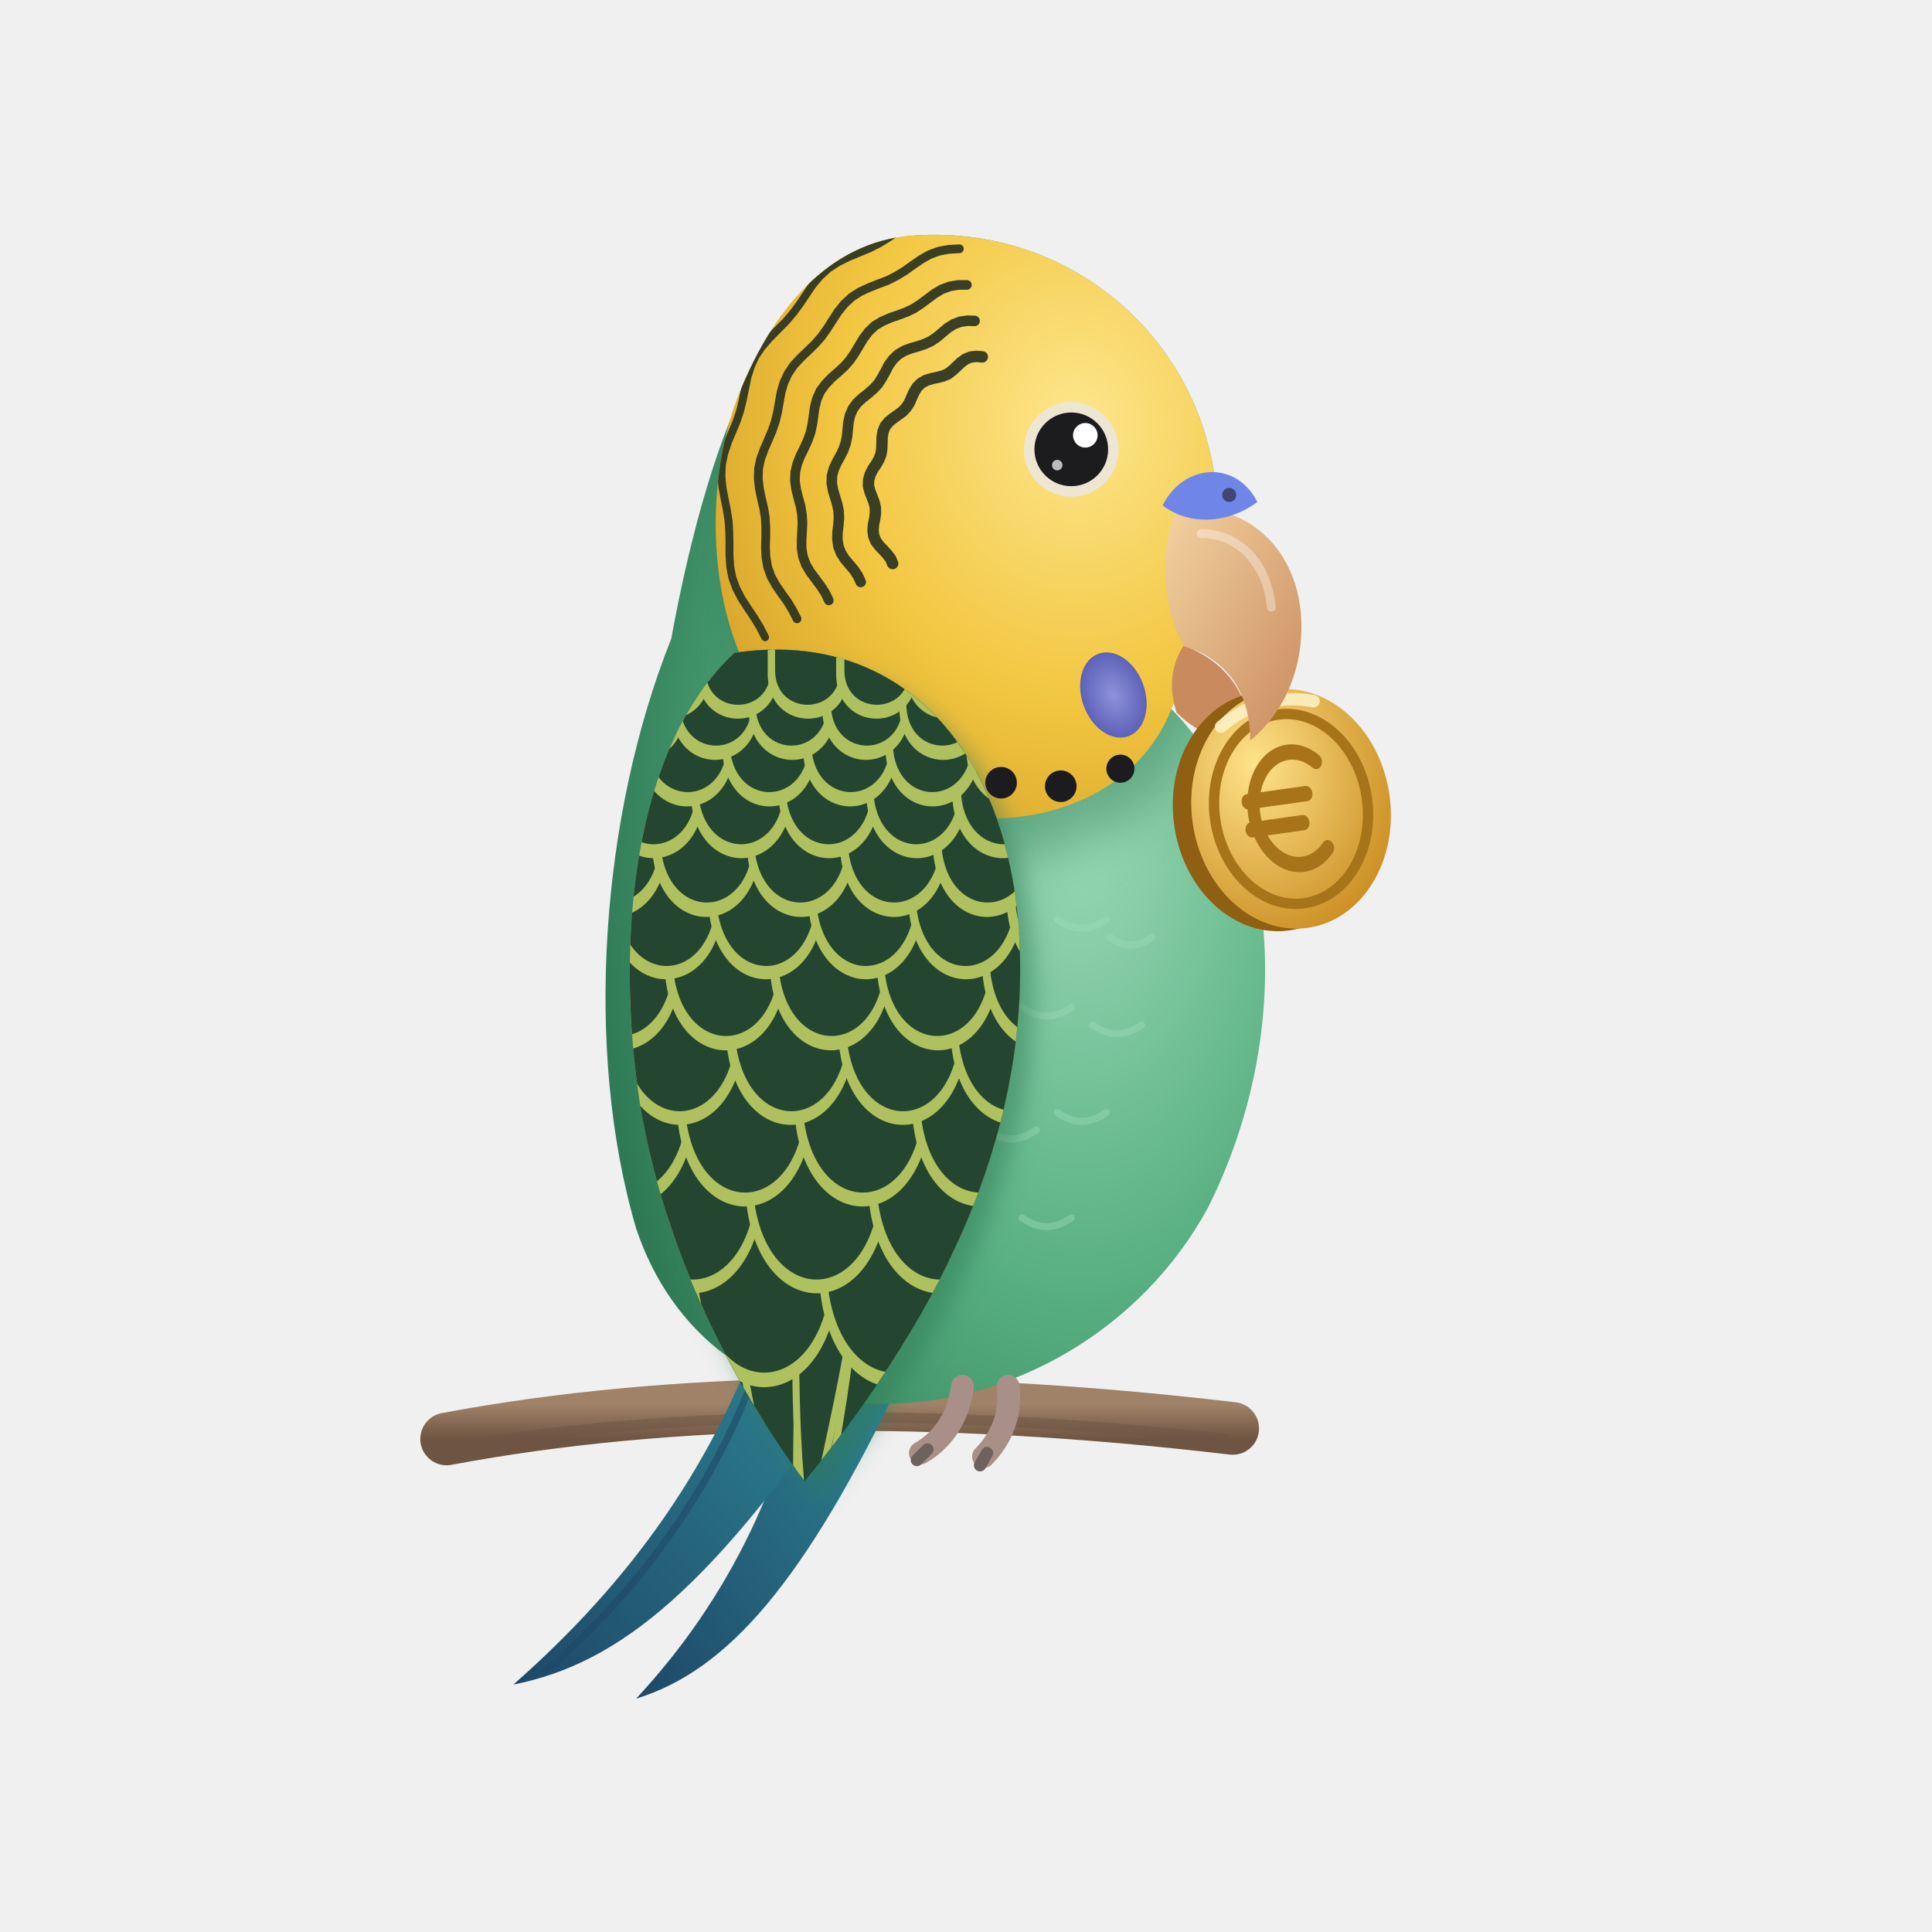
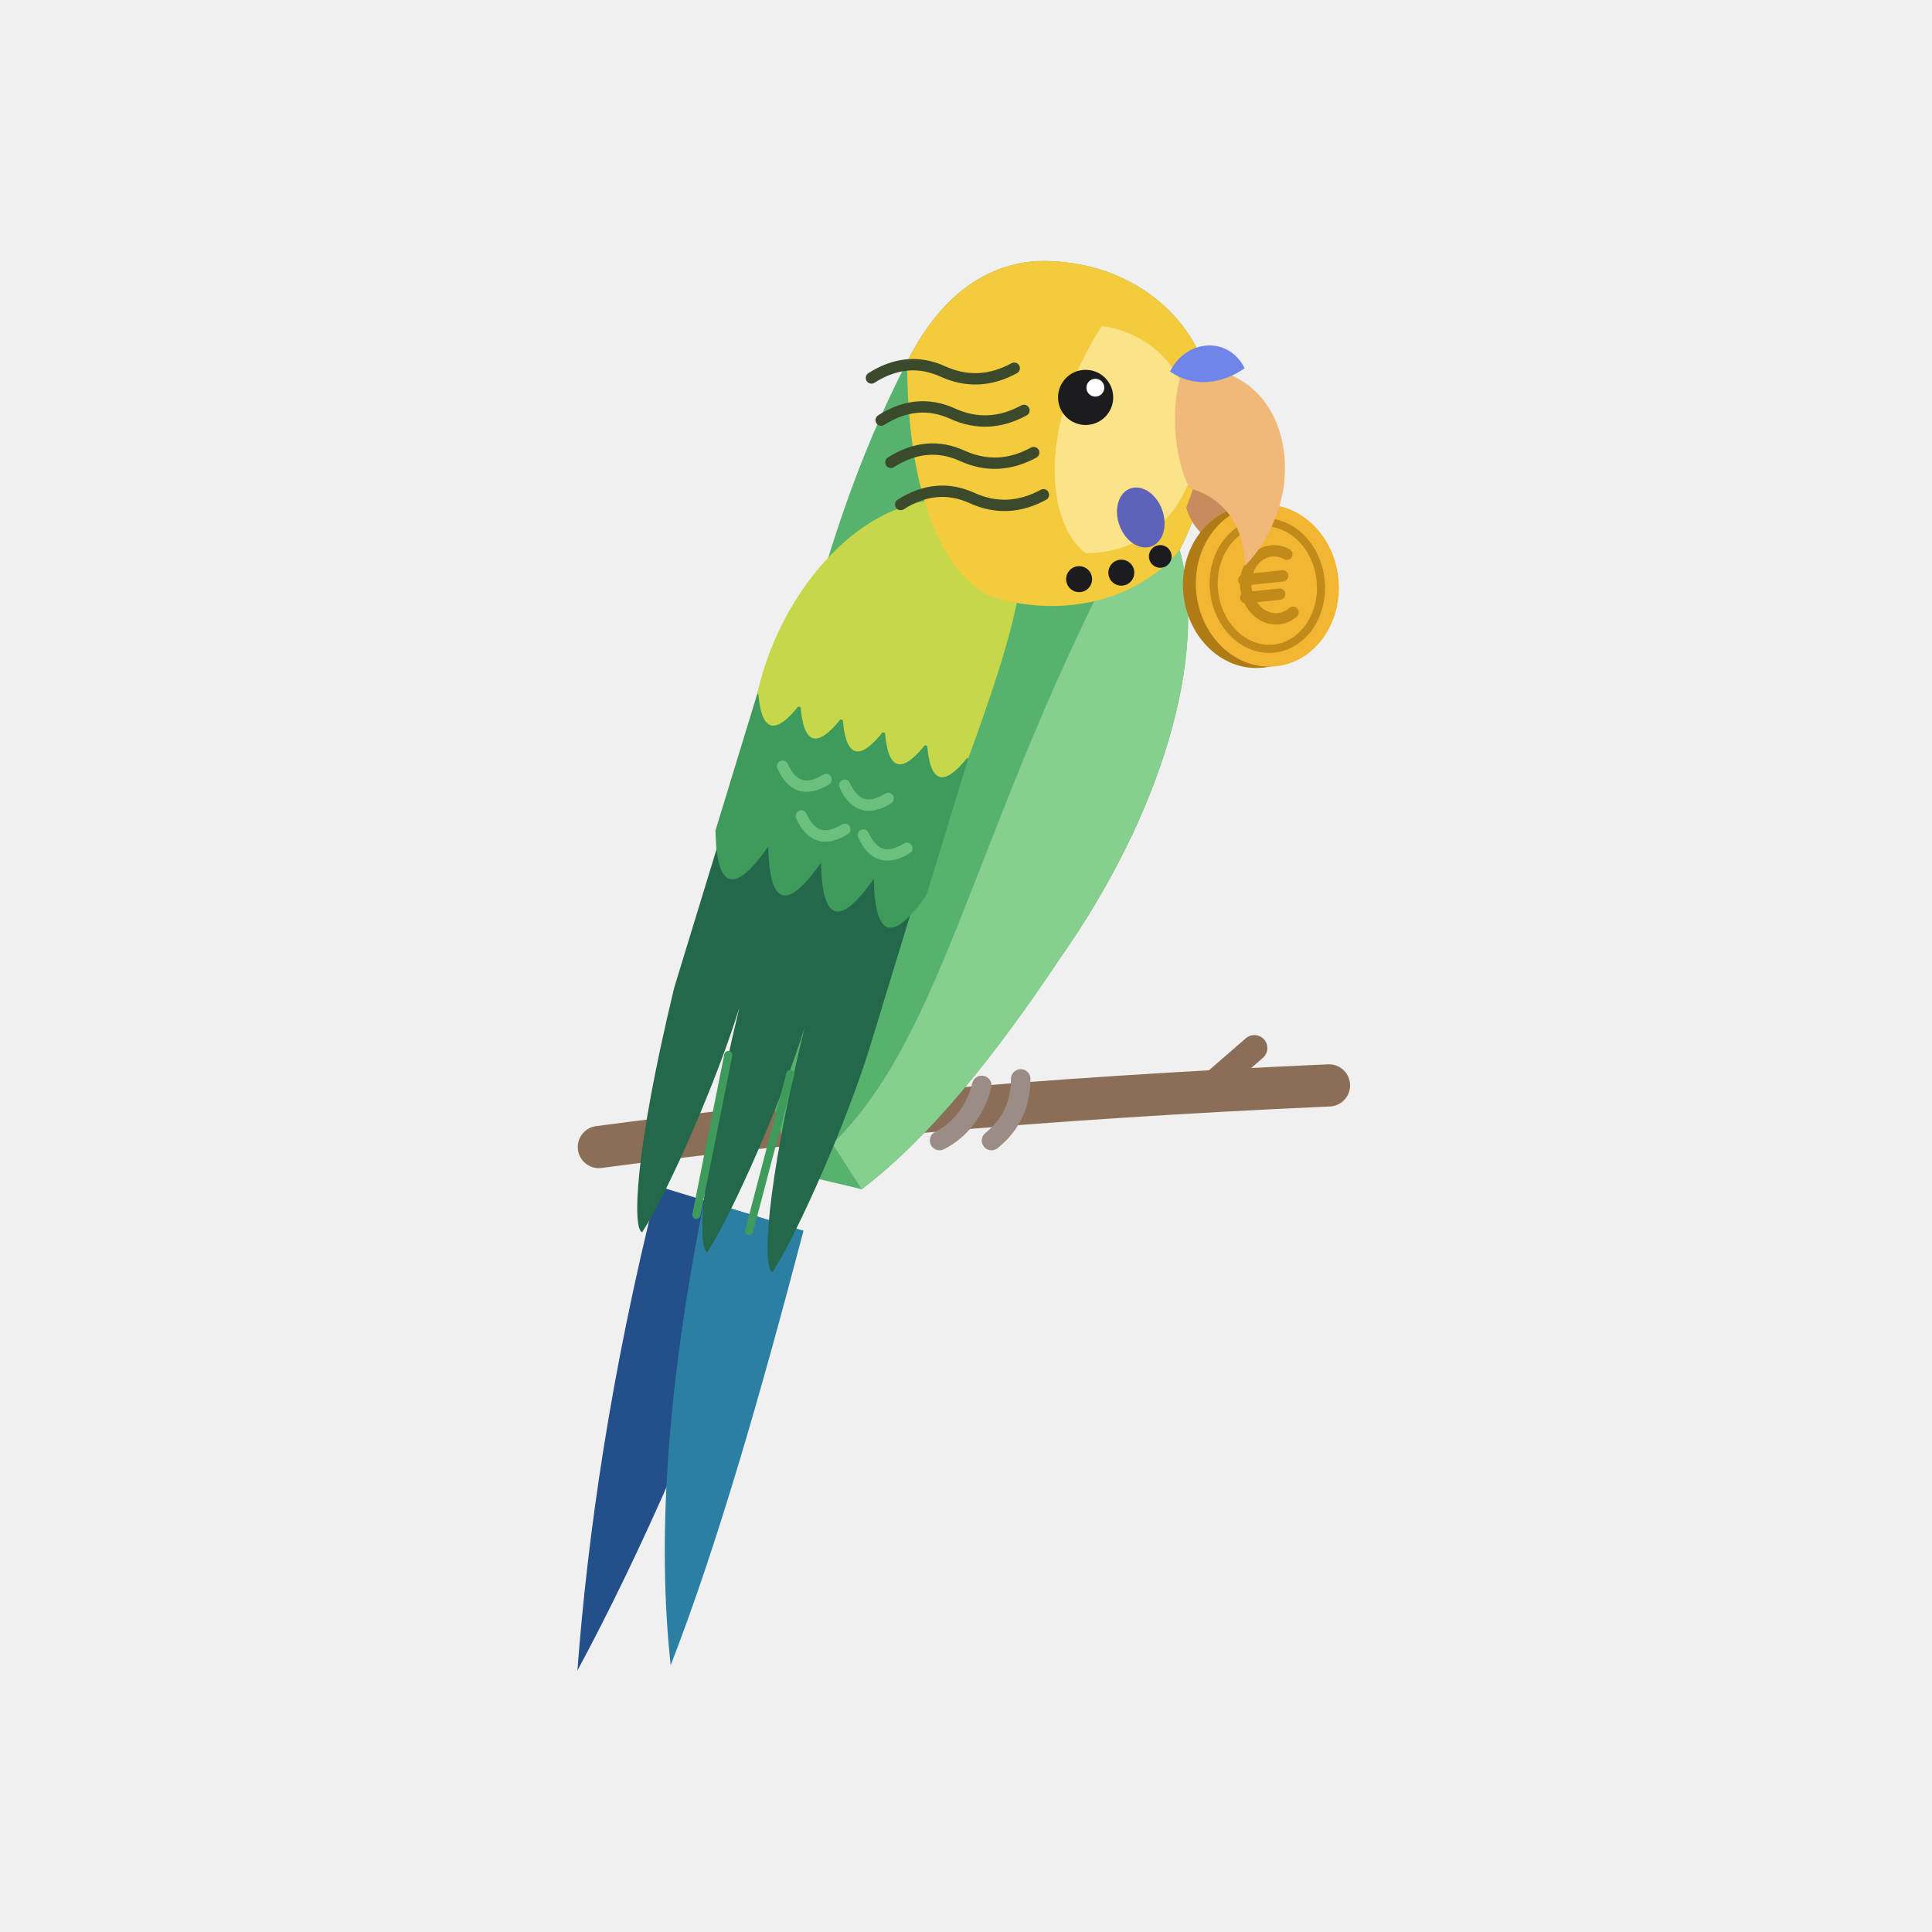
<svg xmlns="http://www.w3.org/2000/svg" viewBox="0 0 1024 1024" width="1024" height="1024">
-   <defs>
-     <radialGradient id="gba" cx="0.72" cy="0.5" r="0.75">
-       <stop offset="0" stop-color="#9AD9B6" />
-       <stop offset="0.55" stop-color="#56AE80" />
-       <stop offset="1" stop-color="#2F7A55" />
-     </radialGradient>
-     <radialGradient id="gya" cx="0.72" cy="0.32" r="0.8">
-       <stop offset="0" stop-color="#FDE68C" />
-       <stop offset="0.6" stop-color="#F2C640" />
-       <stop offset="1" stop-color="#D9A62C" />
-     </radialGradient>
-     <linearGradient id="gka" x1="0" y1="0" x2="1" y2="1">
-       <stop offset="0" stop-color="#F3D2A0" />
-       <stop offset="1" stop-color="#C98B5E" />
-     </linearGradient>
-     <linearGradient id="gta" x1="1" y1="0" x2="0" y2="1">
-       <stop offset="0" stop-color="#2F8A96" />
-       <stop offset="1" stop-color="#1E4868" />
-     </linearGradient>
-     <linearGradient id="gpa" x1="0" y1="0" x2="0" y2="1">
-       <stop offset="0" stop-color="#A08268" />
-       <stop offset="1" stop-color="#6E5442" />
-     </linearGradient>
-     <radialGradient id="gca" cx="0.35" cy="0.3" r="0.8">
-       <stop offset="0" stop-color="#FFE38A" />
-       <stop offset="1" stop-color="#C98A1E" />
-     </radialGradient>
-     <radialGradient id="gha" cx="0.5" cy="0.5" r="0.5">
-       <stop offset="0" stop-color="#8E91DA" />
-       <stop offset="1" stop-color="#5E62B8" />
-     </radialGradient>
-     <filter id="sba" x="-20%" y="-20%" width="140%" height="140%">
-       <feGaussianBlur stdDeviation="14" />
-     </filter>
-     <filter id="ssa" x="-20%" y="-20%" width="140%" height="140%">
-       <feGaussianBlur stdDeviation="6" />
-     </filter>
-     <clipPath id="cma">
-       <path d="M560 190 C650 185 720 250 730 330 C735 380 722 420 705 460 C688 504 640 526 590 522 C540 518 498 488 468 446 C442 404 438 334 458 282 C480 226 515 192 560 190 Z" />
-     </clipPath>
-     <clipPath id="cwa">
-       <path d="M456 428 C548 414 610 480 618 584 C626 696 578 800 496 900 C456 846 416 770 402 684 C388 592 398 482 456 428 Z" />
-     </clipPath>
-     <clipPath id="cba">
-       <path d="M560 190 C650 185 720 250 730 330 C735 380 722 420 705 460 C765 520 778 640 726 744 C688 814 614 856 540 856 C470 856 420 816 400 756 C370 654 380 520 420 420 C442 300 482 195 560 190 Z" />
-     </clipPath>
-   </defs>
-   <g transform="translate(512 506) scale(0.93) translate(-588 -600)">
-     <path d="M292 876 C420 852 570 850 740 870" fill="none" stroke="url(#gpa)" stroke-width="30" stroke-linecap="round" />
-     <path d="M300 880 C420 860 570 858 736 876" fill="none" stroke="#6E5442" stroke-width="6" stroke-linecap="round" opacity="0.5" />
-     <path d="M502 806 C488 898 452 968 400 1024 C452 1008 496 958 552 840 Z" fill="url(#gta)" />
-     <path d="M476 800 C446 890 396 958 330 1016 C390 1004 444 962 530 832 Z" fill="url(#gta)" />
-     <path d="M478 806 C456 890 404 962 346 1010" fill="none" stroke="#1E4868" stroke-width="4" opacity="0.6" />
-     <path d="M560 190 C650 185 720 250 730 330 C735 380 722 420 705 460 C765 520 778 640 726 744 C688 814 614 856 540 856 C470 856 420 816 400 756 C370 654 380 520 420 420 C442 300 482 195 560 190 Z" fill="url(#gba)" />
-     <g clip-path="url(#cba)">
-       <path d="M560 190 C650 185 720 250 730 330 C735 380 722 420 705 460 C688 504 640 526 590 522 C540 518 498 488 468 446 C442 404 438 334 458 282 C480 226 515 192 560 190 Z" transform="translate(6 22)" fill="#2F7A55" opacity="0.45" filter="url(#sba)" />
-       <g fill="none" stroke="#9AD9B6" stroke-width="4" stroke-linecap="round" opacity="0.45">
-         <path d="M640 580 q14 10 28 0" />
-         <path d="M620 630 q14 10 28 0" />
-         <path d="M660 640 q14 10 28 0" />
-         <path d="M640 690 q14 10 28 0" />
-         <path d="M600 700 q14 10 28 0" />
-         <path d="M620 750 q14 10 28 0" />
-         <path d="M670 590 q12 9 24 0" />
+   <g transform="translate(498 448) scale(0.86) translate(-540 -520)">
+     <path d="M330 706 C450 690 600 676 780 668" fill="none" stroke="#8A6E57" stroke-width="26" stroke-linecap="round" />
+     <path d="M704 671 l30 -26" stroke="#8A6E57" stroke-width="16" stroke-linecap="round" />
+     <path d="M600 160 C662 158 708 202 708 252 C708 292 698 318 688 338 C706 404 676 502 614 590 C574 650 534 700 492 732 L450 722 C420 640 420 520 450 420 C470 340 490 280 520 222 C540 182 568 162 600 160 Z" fill="#57B26E" />
+     <path d="M688 338 C706 404 676 502 614 590 C574 650 534 700 492 732 L474 704 C540 640 560 520 640 360 Z" fill="#86CF8E" />
+     <g transform="translate(468 322) rotate(17)">
+       <path d="M22 420 C28 540 44 640 62 720 C78 640 90 540 96 420 Z" fill="#23508A" />
+       <path d="M52 420 C64 540 86 630 116 700 C122 620 120 520 116 420 Z" fill="#2A7FA3" />
+       <path d="M-4 190 L-4 300 C2.3 405.0 14.9 450.0 21.2 450.0 C29.6 420.0 38.0 345.0 38.0 300 C44.3 405.0 56.9 450.0 63.2 450.0 C71.6 420.0 80.0 345.0 80.0 300 C86.3 405.0 98.9 450.0 105.2 450.0 C113.6 420.0 122.0 345.0 122.0 300 L122 190 Z" fill="#23684A" />
+       <path d="M-8 100 L-8 200 Q9.0 252.0 26.0 200 Q43.0 252.0 60.0 200 Q77.0 252.0 94.0 200 Q111.0 252.0 128.0 200 L128 100 Z" fill="#3E9B5C" />
+       <path d="M-8 112 C-14 40 26 -44 96 -40 C128 -34 134 0 128 112 Z" fill="#C6D84A" />
+       <path d="M-8 104 L-8 110 Q5.6 146.0 19.2 110 Q32.8 146.0 46.4 110 Q60.0 146.0 73.6 110 Q87.2 146.0 100.8 110 Q114.4 146.0 128.0 110 L128 104 Z" fill="#C6D84A" />
+       <g fill="none" stroke="#6CC07E" stroke-width="7" stroke-linecap="round">
+         <path d="M20 150 q14 16 28 0" />
+         <path d="M60 150 q14 16 28 0" />
+         <path d="M40 176 q14 16 28 0" />
+         <path d="M80 176 q14 16 28 0" />
+       </g>
+       <path d="M40 330 L50 430 M80 330 L84 430" stroke="#3E9B5C" stroke-width="5" stroke-linecap="round" />
+     </g>
+     <path d="M600 160 C662 158 708 202 708 252 C708 292 698 318 688 338 C660 372 610 380 570 366 C540 350 520 300 520 222 C540 182 568 162 600 160 Z" fill="#F4CB3C" />
+     <path d="M640 200 C680 206 700 240 698 282 C690 318 664 340 630 340 C606 322 600 262 640 200 Z" fill="#FBE38A" />
+     <path d="M498 232 q22 -14 44 -4 q22 10 44 -2" fill="none" stroke="#3B4A2A" stroke-width="7" stroke-linecap="round" />
+     <path d="M504 258 q22 -14 44 -4 q22 10 44 -2" fill="none" stroke="#3B4A2A" stroke-width="7" stroke-linecap="round" />
+     <path d="M510 284 q22 -14 44 -4 q22 10 44 -2" fill="none" stroke="#3B4A2A" stroke-width="7" stroke-linecap="round" />
+     <path d="M516 310 q22 -14 44 -4 q22 10 44 -2" fill="none" stroke="#3B4A2A" stroke-width="7" stroke-linecap="round" />
+     <path d="M566 668 c-4 16 -14 28 -26 34 M590 664 c0 18 -8 30 -18 38" fill="none" stroke="#9C8C86" stroke-width="12" stroke-linecap="round" />
+     <ellipse cx="664" cy="318" rx="14" ry="19" transform="rotate(-20 664 318)" fill="#5E62B8" />
+     <circle cx="626" cy="356" r="8" fill="#1C1C1E" />
+     <circle cx="652" cy="352" r="8" fill="#1C1C1E" />
+     <circle cx="676" cy="342" r="7" fill="#1C1C1E" />
+     <path d="M700 290 C716 300 726 318 722 338 C708 336 696 326 692 312 Z" fill="#C98B5E" />
+     <g transform="rotate(-6 742 360)">
+       <ellipse cx="734" cy="360" rx="44" ry="50" fill="#B07A14" />
+       <ellipse cx="742" cy="360" rx="44" ry="50" fill="#F2B632" />
+       <ellipse cx="742" cy="360" rx="33" ry="39" fill="none" stroke="#C28A18" stroke-width="5" />
+       <g fill="none" stroke="#C28A18" stroke-width="7" stroke-linecap="round">
+         <path d="M756 342 A18 21 0 1 0 756 378" />
+         <path d="M728 355 H752 M728 366 H749" />
      </g>
    </g>
-     <path d="M560 190 C650 185 720 250 730 330 C735 380 722 420 705 460 C688 504 640 526 590 522 C540 518 498 488 468 446 C442 404 438 334 458 282 C480 226 515 192 560 190 Z" fill="url(#gya)" />
-     <g clip-path="url(#cma)" fill="none" stroke="#26301F" stroke-linecap="round" opacity="0.9">
-       <path d="M546.2 377.1 L545.0 374.3 L543.1 371.8 L540.9 369.4 L538.6 367.0 L536.6 364.3 L535.4 361.3 L535.0 358.1 L535.3 354.7 L536.0 351.4 L536.4 348.2 L536.3 345.1 L535.6 342.1 L534.4 339.0 L533.2 335.9 L532.4 332.7 L532.5 329.4 L533.4 326.3 L534.9 323.3 L536.8 320.5 L538.4 317.7 L539.5 314.9 L540.0 311.8 L540.1 308.5 L540.2 305.1 L540.7 301.9 L541.9 298.9 L544.0 296.3 L546.6 294.2 L549.3 292.3 L551.9 290.4 L554.0 288.1 L555.7 285.5 L557.0 282.5 L558.4 279.4 L560.1 276.6 L562.4 274.3 L565.2 272.7 L568.5 271.7 L571.7 271.0 L574.9 270.2 L577.7 269.0 L580.2 267.1 L582.6 264.9 L585.0 262.6 L587.7 260.6 L590.7 259.4 L593.9 259.0 L597.3 259.3" stroke-width="6.5" />
-       <path d="M528.0 387.6 L526.4 384.1 L524.2 380.8 L521.6 377.7 L518.9 374.5 L516.7 371.0 L515.3 367.3 L514.7 363.2 L514.8 359.1 L515.3 355.0 L515.6 351.0 L515.4 347.1 L514.6 343.2 L513.4 339.3 L512.2 335.3 L511.5 331.3 L511.6 327.2 L512.6 323.3 L514.3 319.5 L516.3 315.9 L518.1 312.3 L519.4 308.6 L520.2 304.8 L520.6 300.7 L521.0 296.6 L521.9 292.6 L523.5 288.9 L525.9 285.6 L528.9 282.8 L532.2 280.2 L535.2 277.6 L537.9 274.7 L540.0 271.4 L542.0 267.8 L543.9 264.1 L546.3 260.8 L549.2 258.0 L552.7 255.9 L556.6 254.4 L560.5 253.3 L564.4 252.0 L567.9 250.4 L571.2 248.2 L574.3 245.6 L577.5 242.9 L581.0 240.7 L584.7 239.3 L588.8 238.7 L592.9 238.8" stroke-width="6.0" />
-       <path d="M509.8 398.1 L507.8 393.9 L505.2 389.9 L502.3 386.0 L499.3 382.0 L496.8 377.8 L495.1 373.2 L494.3 368.4 L494.3 363.5 L494.6 358.5 L494.8 353.7 L494.5 349.0 L493.7 344.3 L492.4 339.6 L491.2 334.8 L490.5 329.9 L490.7 325.0 L491.8 320.3 L493.6 315.7 L495.8 311.3 L497.8 306.9 L499.4 302.4 L500.4 297.8 L501.1 292.9 L501.8 288.0 L503.0 283.3 L505.0 278.8 L507.9 274.9 L511.3 271.3 L515.0 268.1 L518.6 264.8 L521.7 261.3 L524.4 257.4 L526.9 253.2 L529.5 248.9 L532.4 245.0 L536.0 241.6 L540.1 239.1 L544.7 237.1 L549.3 235.5 L553.9 233.8 L558.1 231.8 L562.1 229.2 L566.0 226.3 L570.0 223.3 L574.2 220.8 L578.8 219.1 L583.6 218.3 L588.5 218.3" stroke-width="5.5" />
-       <path d="M491.7 408.6 L489.2 403.7 L486.3 398.9 L483.0 394.3 L479.7 389.5 L476.9 384.5 L475.0 379.2 L474.0 373.6 L473.7 367.8 L473.9 362.1 L473.9 356.4 L473.6 350.9 L472.7 345.4 L471.4 339.9 L470.2 334.2 L469.6 328.5 L469.8 322.8 L471.0 317.3 L473.0 311.9 L475.3 306.6 L477.5 301.4 L479.3 296.2 L480.6 290.8 L481.6 285.2 L482.6 279.5 L484.2 274.0 L486.6 268.8 L489.8 264.1 L493.7 259.9 L497.9 255.9 L501.9 252.0 L505.6 247.8 L508.8 243.3 L511.9 238.5 L515.0 233.7 L518.6 229.2 L522.8 225.3 L527.6 222.2 L532.8 219.8 L538.1 217.7 L543.4 215.7 L548.3 213.2 L553.1 210.3 L557.7 207.0 L562.5 203.7 L567.5 200.9 L572.8 199.0 L578.4 198.0 L584.2 197.7" stroke-width="5.0" />
-       <path d="M473.5 419.1 L470.6 413.4 L467.3 408.0 L463.7 402.6 L460.1 397.1 L457.1 391.3 L454.8 385.1 L453.6 378.7 L453.2 372.2 L453.2 365.6 L453.1 359.2 L452.7 352.8 L451.7 346.5 L450.4 340.1 L449.2 333.7 L448.6 327.2 L448.9 320.6 L450.2 314.3 L452.3 308.0 L454.8 302.0 L457.3 296.0 L459.3 290.0 L460.8 283.8 L462.1 277.4 L463.4 271.0 L465.4 264.7 L468.1 258.8 L471.8 253.4 L476.1 248.5 L480.7 243.8 L485.3 239.2 L489.4 234.4 L493.2 229.3 L496.8 223.9 L500.5 218.4 L504.7 213.4 L509.5 209.0 L515.0 205.4 L520.9 202.5 L526.9 200.0 L532.9 197.5 L538.6 194.6 L544.0 191.3 L549.4 187.7 L554.9 184.1 L560.7 181.1 L566.9 178.8 L573.3 177.6 L579.8 177.2" stroke-width="4.5" />
-       <path d="M455.3 429.6 L452.0 423.2 L448.4 417.0 L444.4 410.9 L440.5 404.6 L437.2 398.0 L434.7 391.1 L433.3 383.9 L432.6 376.6 L432.5 369.2 L432.3 361.9 L431.8 354.7 L430.7 347.6 L429.4 340.4 L428.3 333.1 L427.7 325.8 L428.0 318.5 L429.4 311.2 L431.7 304.2 L434.4 297.4 L437.0 290.6 L439.2 283.7 L441.0 276.7 L442.6 269.6 L444.3 262.4 L446.5 255.4 L449.7 248.8 L453.7 242.7 L458.5 237.0 L463.6 231.7 L468.6 226.4 L473.3 221.0 L477.6 215.2 L481.8 209.2 L486.1 203.2 L490.9 197.6 L496.3 192.7 L502.4 188.6 L509.0 185.2 L515.7 182.2 L522.4 179.3 L528.8 176.0 L535.0 172.4 L541.1 168.4 L547.4 164.5 L554.0 161.2 L560.9 158.7 L568.1 157.3 L575.4 156.6" stroke-width="4.0" />
-       <path d="M437.1 440.1 L433.5 433.0 L429.4 426.0 L425.1 419.2 L420.9 412.1 L417.3 404.8 L414.6 397.1 L412.9 389.1 L412.1 380.9 L411.8 372.7 L411.5 364.7 L410.8 356.7 L409.8 348.7 L408.4 340.7 L407.3 332.6 L406.7 324.4 L407.2 316.3 L408.7 308.2 L411.0 300.4 L413.9 292.7 L416.7 285.1 L419.2 277.5 L421.2 269.7 L423.1 261.8 L425.1 253.9 L427.7 246.1 L431.2 238.8 L435.7 231.9 L440.9 225.6 L446.4 219.6 L451.9 213.6 L457.1 207.5 L462.0 201.2 L466.7 194.5 L471.6 188.0 L477.0 181.8 L483.1 176.4 L489.9 171.8 L497.1 167.9 L504.5 164.5 L511.9 161.1 L519.0 157.5 L526.0 153.4 L532.8 149.1 L539.9 144.9 L547.2 141.3 L554.9 138.6 L562.9 136.9 L571.1 136.1" stroke-width="3.5" />
-     </g>
-     <path d="M456 428 C548 414 610 480 618 584 C626 696 578 800 496 900 C456 846 416 770 402 684 C388 592 398 482 456 428 Z" transform="translate(8 10)" fill="#2F7A55" opacity="0.5" filter="url(#ssa)" />
-     <path d="M456 428 C548 414 610 480 618 584 C626 696 578 800 496 900 C456 846 416 770 402 684 C388 592 398 482 456 428 Z" fill="#244631" />
-     <g clip-path="url(#cwa)">
-       <path d="M420 740 C418 830 446 884 486 936 C470 870 462 820 458 740 Z" fill="#244631" stroke="#AFC05E" stroke-width="4" />
-       <path d="M456 740 C454 830 468 884 492 936 C490 870 494 820 494 740 Z" fill="#244631" stroke="#AFC05E" stroke-width="4" />
-       <path d="M492 740 C490 830 490 884 498 936 C510 870 526 820 530 740 Z" fill="#244631" stroke="#AFC05E" stroke-width="4" />
-       <path d="M528 740 C526 830 512 884 504 936 C530 870 558 820 566 740 Z" fill="#244631" stroke="#AFC05E" stroke-width="4" />
-       <path d="M564 740 C562 830 534 884 510 936 C550 870 590 820 602 740 Z" fill="#244631" stroke="#AFC05E" stroke-width="4" />
-       <path d="M356 756 L356 776 C356 870 442 870 442 776 L442 756 Z" fill="#AFC05E" />
-       <path d="M360.5 756 L360.5 774 C360.5 859.6 437.5 859.6 437.5 774 L437.5 756 Z" fill="#244631" />
-       <path d="M430 756 L430 776 C430 870 516 870 516 776 L516 756 Z" fill="#AFC05E" />
-       <path d="M434.5 756 L434.5 774 C434.5 859.6 511.5 859.6 511.5 774 L511.5 756 Z" fill="#244631" />
-       <path d="M504 756 L504 776 C504 870 590 870 590 776 L590 756 Z" fill="#AFC05E" />
-       <path d="M508.4 756 L508.4 774 C508.4 859.6 585.4 859.6 585.4 774 L585.4 756 Z" fill="#244631" />
-       <path d="M578 756 L578 776 C578 870 664 870 664 776 L664 756 Z" fill="#AFC05E" />
-       <path d="M582.4 756 L582.4 774 C582.4 859.6 659.4 859.6 659.4 774 L659.4 756 Z" fill="#244631" />
-       <path d="M321 707 L321 727 C321 815 403 815 403 727 L403 707 Z" fill="#AFC05E" />
-       <path d="M325.2 707 L325.2 725 C325.2 805.2 398.2 805.2 398.2 725 L398.2 707 Z" fill="#244631" />
-       <path d="M391 707 L391 727 C391 815 473 815 473 727 L473 707 Z" fill="#AFC05E" />
-       <path d="M395.8 707 L395.8 725 C395.8 805.2 468.8 805.2 468.8 725 L468.8 707 Z" fill="#244631" />
-       <path d="M462 707 L462 727 C462 815 544 815 544 727 L544 707 Z" fill="#AFC05E" />
-       <path d="M466.3 707 L466.3 725 C466.3 805.2 539.3 805.2 539.3 725 L539.3 707 Z" fill="#244631" />
-       <path d="M532 707 L532 727 C532 815 614 815 614 727 L614 707 Z" fill="#AFC05E" />
-       <path d="M536.8 707 L536.8 725 C536.8 805.2 609.8 805.2 609.8 725 L609.8 707 Z" fill="#244631" />
-       <path d="M603 707 L603 727 C603 815 685 815 685 727 L685 707 Z" fill="#AFC05E" />
-       <path d="M607.3 707 L607.3 725 C607.3 805.2 680.3 805.2 680.3 725 L680.3 707 Z" fill="#244631" />
-       <path d="M356 662 L356 682 C356 764 434 764 434 682 L434 662 Z" fill="#AFC05E" />
-       <path d="M360.5 662 L360.5 680 C360.5 754.1 429.5 754.1 429.5 680 L429.5 662 Z" fill="#244631" />
-       <path d="M423 662 L423 682 C423 764 501 764 501 682 L501 662 Z" fill="#AFC05E" />
-       <path d="M427.6 662 L427.6 680 C427.6 754.1 496.6 754.1 496.6 680 L496.6 662 Z" fill="#244631" />
-       <path d="M490 662 L490 682 C490 764 568 764 568 682 L568 662 Z" fill="#AFC05E" />
-       <path d="M494.7 662 L494.7 680 C494.7 754.1 563.7 754.1 563.7 680 L563.7 662 Z" fill="#244631" />
-       <path d="M557 662 L557 682 C557 764 635 764 635 682 L635 662 Z" fill="#AFC05E" />
-       <path d="M561.7 662 L561.7 680 C561.7 754.1 630.7 754.1 630.7 680 L630.7 662 Z" fill="#244631" />
-       <path d="M624 662 L624 682 C624 764 702 764 702 682 L702 662 Z" fill="#AFC05E" />
-       <path d="M628.8 662 L628.8 680 C628.8 754.1 697.8 754.1 697.8 680 L697.8 662 Z" fill="#244631" />
-       <path d="M324 620 L324 640 C324 716 398 716 398 640 L398 620 Z" fill="#AFC05E" />
-       <path d="M328.7 620 L328.7 638 C328.7 706.3 393.7 706.3 393.7 638 L393.7 620 Z" fill="#244631" />
-       <path d="M388 620 L388 640 C388 716 462 716 462 640 L462 620 Z" fill="#AFC05E" />
-       <path d="M392.3 620 L392.3 638 C392.3 706.3 457.3 706.3 457.3 638 L457.3 620 Z" fill="#244631" />
-       <path d="M451 620 L451 640 C451 716 525 716 525 640 L525 620 Z" fill="#AFC05E" />
-       <path d="M456.0 620 L456.0 638 C456.0 706.3 521.0 706.3 521.0 638 L521.0 620 Z" fill="#244631" />
-       <path d="M515 620 L515 640 C515 716 589 716 589 640 L589 620 Z" fill="#AFC05E" />
-       <path d="M519.6 620 L519.6 638 C519.6 706.3 584.6 706.3 584.6 638 L584.6 620 Z" fill="#244631" />
-       <path d="M579 620 L579 640 C579 716 653 716 653 640 L653 620 Z" fill="#AFC05E" />
-       <path d="M583.2 620 L583.2 638 C583.2 706.3 648.2 706.3 648.2 638 L648.2 620 Z" fill="#244631" />
-       <path d="M356 582 L356 602 C356 672 426 672 426 602 L426 582 Z" fill="#AFC05E" />
-       <path d="M360.5 582 L360.5 600 C360.5 661.8 421.5 661.8 421.5 600 L421.5 582 Z" fill="#244631" />
-       <path d="M416 582 L416 602 C416 672 486 672 486 602 L486 582 Z" fill="#AFC05E" />
-       <path d="M420.7 582 L420.7 600 C420.7 661.8 481.7 661.8 481.7 600 L481.7 582 Z" fill="#244631" />
-       <path d="M476 582 L476 602 C476 672 546 672 546 602 L546 582 Z" fill="#AFC05E" />
-       <path d="M480.9 582 L480.9 600 C480.9 661.8 541.9 661.8 541.9 600 L541.9 582 Z" fill="#244631" />
-       <path d="M537 582 L537 602 C537 672 607 672 607 602 L607 582 Z" fill="#AFC05E" />
-       <path d="M541.1 582 L541.1 600 C541.1 661.8 602.1 661.8 602.1 600 L602.1 582 Z" fill="#244631" />
-       <path d="M597 582 L597 602 C597 672 667 672 667 602 L667 582 Z" fill="#AFC05E" />
-       <path d="M601.3 582 L601.3 600 C601.3 661.8 662.3 661.8 662.3 600 L662.3 582 Z" fill="#244631" />
-       <path d="M328 546 L328 566 C328 630 394 630 394 566 L394 546 Z" fill="#AFC05E" />
-       <path d="M332.1 546 L332.1 564 C332.1 620.6 389.1 620.6 389.1 564 L389.1 546 Z" fill="#244631" />
-       <path d="M384 546 L384 566 C384 630 450 630 450 566 L450 546 Z" fill="#AFC05E" />
-       <path d="M388.9 546 L388.9 564 C388.9 620.6 445.9 620.6 445.9 564 L445.9 546 Z" fill="#244631" />
-       <path d="M441 546 L441 566 C441 630 507 630 507 566 L507 546 Z" fill="#AFC05E" />
-       <path d="M445.6 546 L445.6 564 C445.6 620.6 502.6 620.6 502.6 564 L502.6 546 Z" fill="#244631" />
-       <path d="M498 546 L498 566 C498 630 564 630 564 566 L564 546 Z" fill="#AFC05E" />
-       <path d="M502.4 546 L502.4 564 C502.4 620.6 559.4 620.6 559.4 564 L559.4 546 Z" fill="#244631" />
-       <path d="M555 546 L555 566 C555 630 621 630 621 566 L621 546 Z" fill="#AFC05E" />
-       <path d="M559.2 546 L559.2 564 C559.2 620.6 616.2 620.6 616.2 564 L616.2 546 Z" fill="#244631" />
-       <path d="M611 546 L611 566 C611 630 677 630 677 566 L677 546 Z" fill="#AFC05E" />
-       <path d="M615.9 546 L615.9 564 C615.9 620.6 672.9 620.6 672.9 564 L672.9 546 Z" fill="#244631" />
-       <path d="M356 515 L356 535 C356 593 418 593 418 535 L418 515 Z" fill="#AFC05E" />
-       <path d="M360.5 515 L360.5 533 C360.5 582.7 413.5 582.7 413.5 533 L413.5 515 Z" fill="#244631" />
-       <path d="M409 515 L409 535 C409 593 471 593 471 535 L471 515 Z" fill="#AFC05E" />
-       <path d="M413.8 515 L413.8 533 C413.8 582.7 466.8 582.7 466.8 533 L466.8 515 Z" fill="#244631" />
-       <path d="M463 515 L463 535 C463 593 525 593 525 535 L525 515 Z" fill="#AFC05E" />
-       <path d="M467.1 515 L467.1 533 C467.1 582.7 520.1 582.7 520.1 533 L520.1 515 Z" fill="#244631" />
-       <path d="M516 515 L516 535 C516 593 578 593 578 535 L578 515 Z" fill="#AFC05E" />
-       <path d="M520.5 515 L520.5 533 C520.5 582.7 573.5 582.7 573.5 533 L573.5 515 Z" fill="#244631" />
-       <path d="M569 515 L569 535 C569 593 631 593 631 535 L631 515 Z" fill="#AFC05E" />
-       <path d="M573.8 515 L573.8 533 C573.8 582.7 626.8 582.7 626.8 533 L626.8 515 Z" fill="#244631" />
-       <path d="M623 515 L623 535 C623 593 685 593 685 535 L685 515 Z" fill="#AFC05E" />
-       <path d="M627.1 515 L627.1 533 C627.1 582.7 680.1 582.7 680.1 533 L680.1 515 Z" fill="#244631" />
-       <path d="M331 486 L331 506 C331 558 389 558 389 506 L389 486 Z" fill="#AFC05E" />
-       <path d="M335.6 486 L335.6 504 C335.6 548.1 384.6 548.1 384.6 504 L384.6 486 Z" fill="#244631" />
-       <path d="M381 486 L381 506 C381 558 439 558 439 506 L439 486 Z" fill="#AFC05E" />
-       <path d="M385.4 486 L385.4 504 C385.4 548.1 434.4 548.1 434.4 504 L434.4 486 Z" fill="#244631" />
-       <path d="M431 486 L431 506 C431 558 489 558 489 506 L489 486 Z" fill="#AFC05E" />
-       <path d="M435.3 486 L435.3 504 C435.3 548.1 484.3 548.1 484.3 504 L484.3 486 Z" fill="#244631" />
-       <path d="M481 486 L481 506 C481 558 539 558 539 506 L539 486 Z" fill="#AFC05E" />
-       <path d="M485.2 486 L485.2 504 C485.2 548.1 534.2 548.1 534.2 504 L534.2 486 Z" fill="#244631" />
-       <path d="M531 486 L531 506 C531 558 589 558 589 506 L589 486 Z" fill="#AFC05E" />
-       <path d="M535.1 486 L535.1 504 C535.1 548.1 584.1 548.1 584.1 504 L584.1 486 Z" fill="#244631" />
-       <path d="M580 486 L580 506 C580 558 638 558 638 506 L638 486 Z" fill="#AFC05E" />
-       <path d="M585.0 486 L585.0 504 C585.0 548.1 634.0 548.1 634.0 504 L634.0 486 Z" fill="#244631" />
-       <path d="M630 486 L630 506 C630 558 688 558 688 506 L688 486 Z" fill="#AFC05E" />
-       <path d="M634.8 486 L634.8 504 C634.8 548.1 683.8 548.1 683.8 504 L683.8 486 Z" fill="#244631" />
-       <path d="M356 461 L356 481 C356 527 410 527 410 481 L410 461 Z" fill="#AFC05E" />
-       <path d="M360.5 461 L360.5 479 C360.5 516.8 405.5 516.8 405.5 479 L405.5 461 Z" fill="#244631" />
-       <path d="M402 461 L402 481 C402 527 456 527 456 481 L456 461 Z" fill="#AFC05E" />
-       <path d="M406.9 461 L406.9 479 C406.9 516.8 451.9 516.8 451.9 479 L451.9 461 Z" fill="#244631" />
-       <path d="M449 461 L449 481 C449 527 503 527 503 481 L503 461 Z" fill="#AFC05E" />
-       <path d="M453.4 461 L453.4 479 C453.4 516.8 498.4 516.8 498.4 479 L498.4 461 Z" fill="#244631" />
-       <path d="M495 461 L495 481 C495 527 549 527 549 481 L549 461 Z" fill="#AFC05E" />
-       <path d="M499.8 461 L499.8 479 C499.8 516.8 544.8 516.8 544.8 479 L544.8 461 Z" fill="#244631" />
-       <path d="M542 461 L542 481 C542 527 596 527 596 481 L596 461 Z" fill="#AFC05E" />
-       <path d="M546.3 461 L546.3 479 C546.3 516.8 591.3 516.8 591.3 479 L591.3 461 Z" fill="#244631" />
-       <path d="M588 461 L588 481 C588 527 642 527 642 481 L642 461 Z" fill="#AFC05E" />
-       <path d="M592.7 461 L592.7 479 C592.7 516.8 637.7 516.8 637.7 479 L637.7 461 Z" fill="#244631" />
-       <path d="M635 461 L635 481 C635 527 689 527 689 481 L689 461 Z" fill="#AFC05E" />
-       <path d="M639.1 461 L639.1 479 C639.1 516.8 684.1 516.8 684.1 479 L684.1 461 Z" fill="#244631" />
-       <path d="M334 439 L334 459 C334 499 384 499 384 459 L384 439 Z" fill="#AFC05E" />
-       <path d="M339.0 439 L339.0 457 C339.0 488.8 380.0 488.8 380.0 457 L380.0 439 Z" fill="#244631" />
-       <path d="M378 439 L378 459 C378 499 428 499 428 459 L428 439 Z" fill="#AFC05E" />
-       <path d="M382.0 439 L382.0 457 C382.0 488.8 423.0 488.8 423.0 457 L423.0 439 Z" fill="#244631" />
-       <path d="M420 439 L420 459 C420 499 470 499 470 459 L470 439 Z" fill="#AFC05E" />
-       <path d="M425.0 439 L425.0 457 C425.0 488.8 466.0 488.8 466.0 457 L466.0 439 Z" fill="#244631" />
-       <path d="M464 439 L464 459 C464 499 514 499 514 459 L514 439 Z" fill="#AFC05E" />
-       <path d="M468.0 439 L468.0 457 C468.0 488.8 509.0 488.8 509.0 457 L509.0 439 Z" fill="#244631" />
-       <path d="M506 439 L506 459 C506 499 556 499 556 459 L556 439 Z" fill="#AFC05E" />
-       <path d="M511.0 439 L511.0 457 C511.0 488.8 552.0 488.8 552.0 457 L552.0 439 Z" fill="#244631" />
-       <path d="M550 439 L550 459 C550 499 600 499 600 459 L600 439 Z" fill="#AFC05E" />
-       <path d="M554.0 439 L554.0 457 C554.0 488.8 595.0 488.8 595.0 457 L595.0 439 Z" fill="#244631" />
-       <path d="M592 439 L592 459 C592 499 642 499 642 459 L642 439 Z" fill="#AFC05E" />
-       <path d="M597.0 439 L597.0 457 C597.0 488.8 638.0 488.8 638.0 457 L638.0 439 Z" fill="#244631" />
-       <path d="M636 439 L636 459 C636 499 686 499 686 459 L686 439 Z" fill="#AFC05E" />
-       <path d="M640.0 439 L640.0 457 C640.0 488.8 681.0 488.8 681.0 457 L681.0 439 Z" fill="#244631" />
-       <path d="M356 420 L356 440 C356 474 402 474 402 440 L402 420 Z" fill="#AFC05E" />
-       <path d="M360.5 420 L360.5 438 C360.5 464.1 397.5 464.1 397.5 438 L397.5 420 Z" fill="#244631" />
-       <path d="M396 420 L396 440 C396 474 442 474 442 440 L442 420 Z" fill="#AFC05E" />
-       <path d="M400.1 420 L400.1 438 C400.1 464.1 437.1 464.1 437.1 438 L437.1 420 Z" fill="#244631" />
-       <path d="M435 420 L435 440 C435 474 481 474 481 440 L481 420 Z" fill="#AFC05E" />
-       <path d="M439.6 420 L439.6 438 C439.6 464.1 476.6 464.1 476.6 438 L476.6 420 Z" fill="#244631" />
-       <path d="M475 420 L475 440 C475 474 521 474 521 440 L521 420 Z" fill="#AFC05E" />
-       <path d="M479.2 420 L479.2 438 C479.2 464.1 516.2 464.1 516.2 438 L516.2 420 Z" fill="#244631" />
-       <path d="M514 420 L514 440 C514 474 560 474 560 440 L560 420 Z" fill="#AFC05E" />
-       <path d="M518.7 420 L518.7 438 C518.7 464.1 555.7 464.1 555.7 438 L555.7 420 Z" fill="#244631" />
-       <path d="M554 420 L554 440 C554 474 600 474 600 440 L600 420 Z" fill="#AFC05E" />
-       <path d="M558.3 420 L558.3 438 C558.3 464.1 595.3 464.1 595.3 438 L595.3 420 Z" fill="#244631" />
-       <path d="M593 420 L593 440 C593 474 639 474 639 440 L639 420 Z" fill="#AFC05E" />
-       <path d="M597.9 420 L597.9 438 C597.9 464.1 634.9 464.1 634.9 438 L634.9 420 Z" fill="#244631" />
-       <path d="M633 420 L633 440 C633 474 679 474 679 440 L679 420 Z" fill="#AFC05E" />
-       <path d="M637.4 420 L637.4 438 C637.4 464.1 674.4 464.1 674.4 438 L674.4 420 Z" fill="#244631" />
-     </g>
-     <g fill="none" stroke-linecap="round">
-       <path d="M586 846 c-2 16 -10 30 -24 38" stroke="#A89088" stroke-width="13" />
-       <path d="M612 846 c2 16 -4 30 -14 40" stroke="#A89088" stroke-width="13" />
-       <path d="M566 882 l-6 6 M600 884 l-4 7" stroke="#6E625C" stroke-width="7" />
-     </g>
-     <ellipse cx="672" cy="452" rx="18" ry="25" transform="rotate(-20 672 452)" fill="url(#gha)" />
-     <circle cx="608" cy="502" r="9" fill="#1C1C1E" />
-     <circle cx="642" cy="504" r="9" fill="#1C1C1E" />
-     <circle cx="676" cy="494" r="8" fill="#1C1C1E" />
-     <path d="M712 424 C730 430 748 446 750 472 C738 480 722 476 708 462 C704 450 704 436 712 424 Z" fill="#C98B5E" />
-     <g transform="rotate(-8 772 508)">
-       <g transform="translate(772 458) scale(1.18) translate(-772 -458)">
-         <ellipse cx="763" cy="508" rx="48" ry="58" fill="#8F5F12" />
-         <ellipse cx="772" cy="508" rx="48" ry="58" fill="url(#gca)" />
-         <ellipse cx="772" cy="508" rx="37" ry="46" fill="none" stroke="#A8741A" stroke-width="5" />
-         <g transform="translate(772 508) scale(0.8 1) translate(-772 -508)">
-           <g fill="none" stroke="#A8741A" stroke-width="7.4" stroke-linecap="round">
-             <path d="M790.8 487.0 A25.2 27.3 0 1 0 790.8 529.0" />
-             <path d="M746.7 501.7 H782.4 M746.7 515.4 H778.2" />
-           </g>
-         </g>
-         <path d="M744 464 Q766 450 790 458" fill="none" stroke="#FFF6D0" stroke-width="6" stroke-linecap="round" opacity="0.8" />
-       </g>
-     </g>
-     <path d="M708 346 C752 340 786 376 778 428 C774 452 762 468 750 478 C750 452 738 432 712 424 C700 402 698 370 708 346 Z" fill="url(#gka)" />
-     <path d="M722 360 C744 360 760 378 762 402" fill="none" stroke="#FFFFFF" stroke-width="5" stroke-linecap="round" opacity="0.35" />
-     <path d="M700 344 C712 320 742 318 754 342 C738 354 716 356 700 344 Z" fill="#6F86E8" />
-     <circle cx="738" cy="338" r="4" fill="#1C1C1E" opacity="0.6" />
-     <circle cx="648" cy="312" r="27" fill="#EDE6D2" />
-     <circle cx="648" cy="312" r="21" fill="#1C1C1E" />
-     <circle cx="656" cy="304" r="7" fill="#FFFFFF" />
-     <circle cx="640" cy="321" r="3" fill="#FFFFFF" opacity="0.7" />
+     <path d="M690 226 C732 222 758 256 752 300 C748 322 738 338 728 348 C728 324 716 306 694 300 C684 280 682 248 690 226 Z" fill="#F0B97A" />
+     <path d="M682 228 C692 208 718 206 728 226 C714 236 696 238 682 228 Z" fill="#6F86E8" />
+     <circle cx="630" cy="244" r="17" fill="#1C1C1E" />
+     <circle cx="636" cy="238" r="5.5" fill="#FFFFFF" />
  </g>
</svg>
